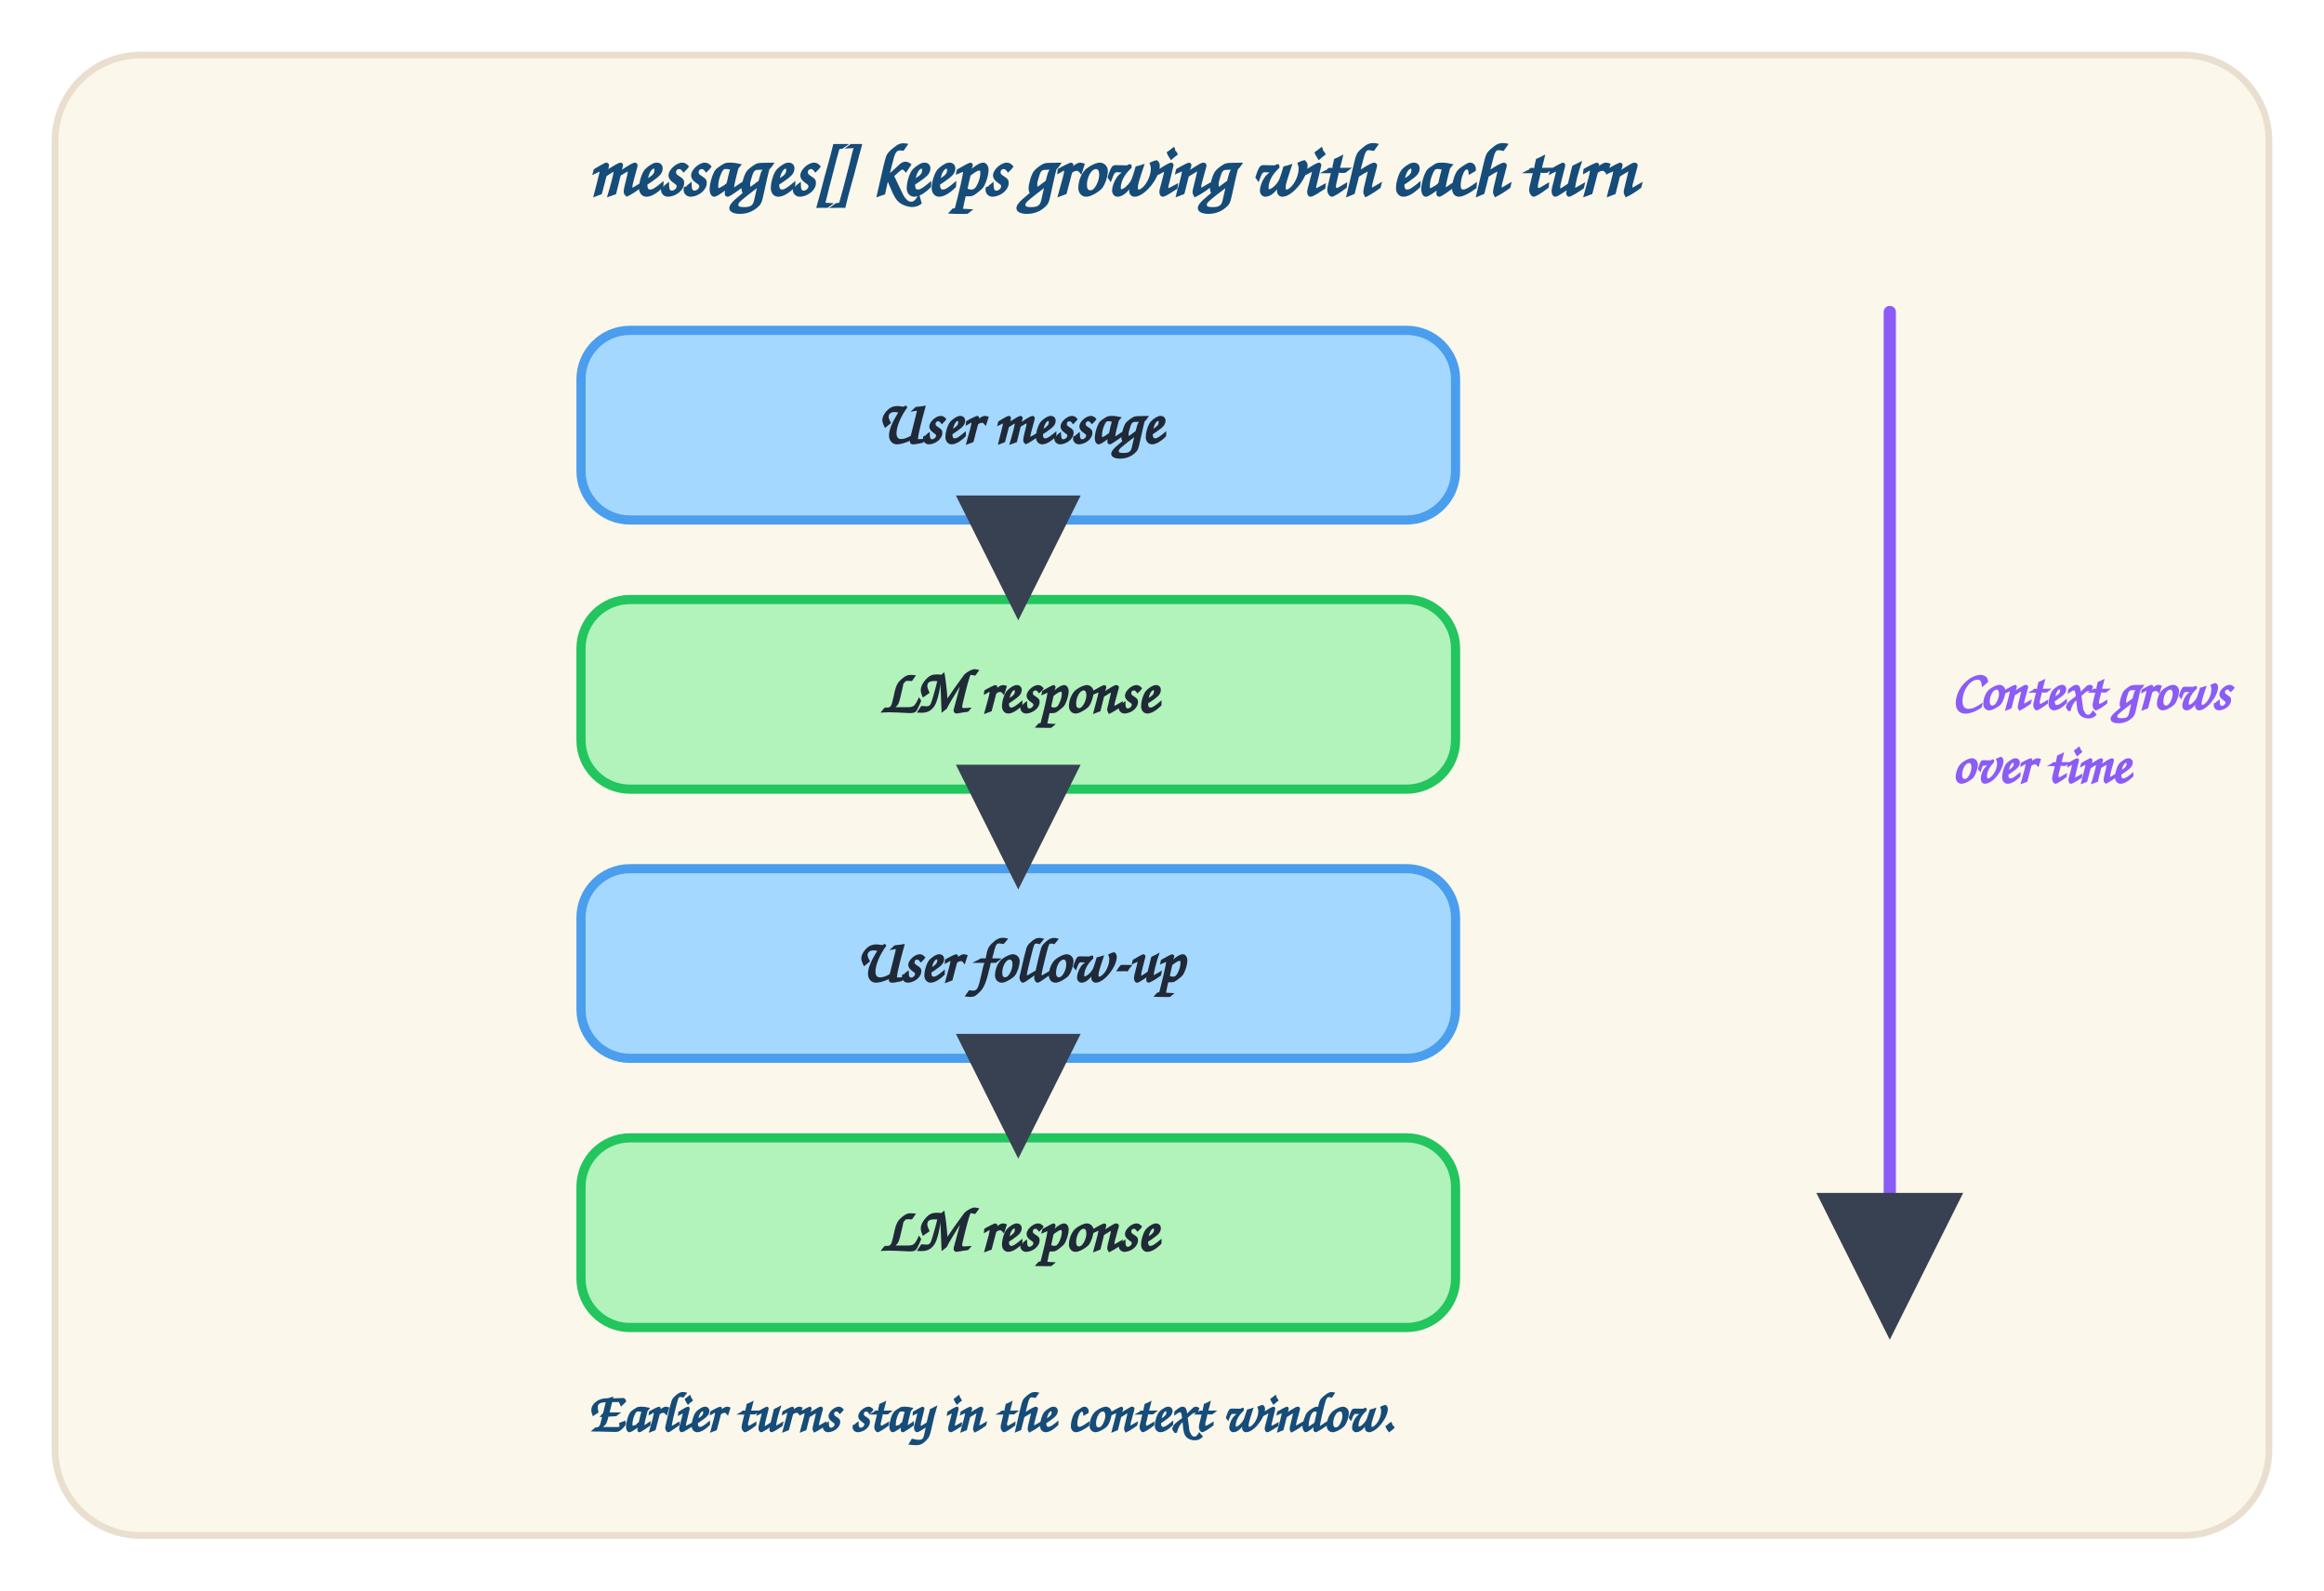
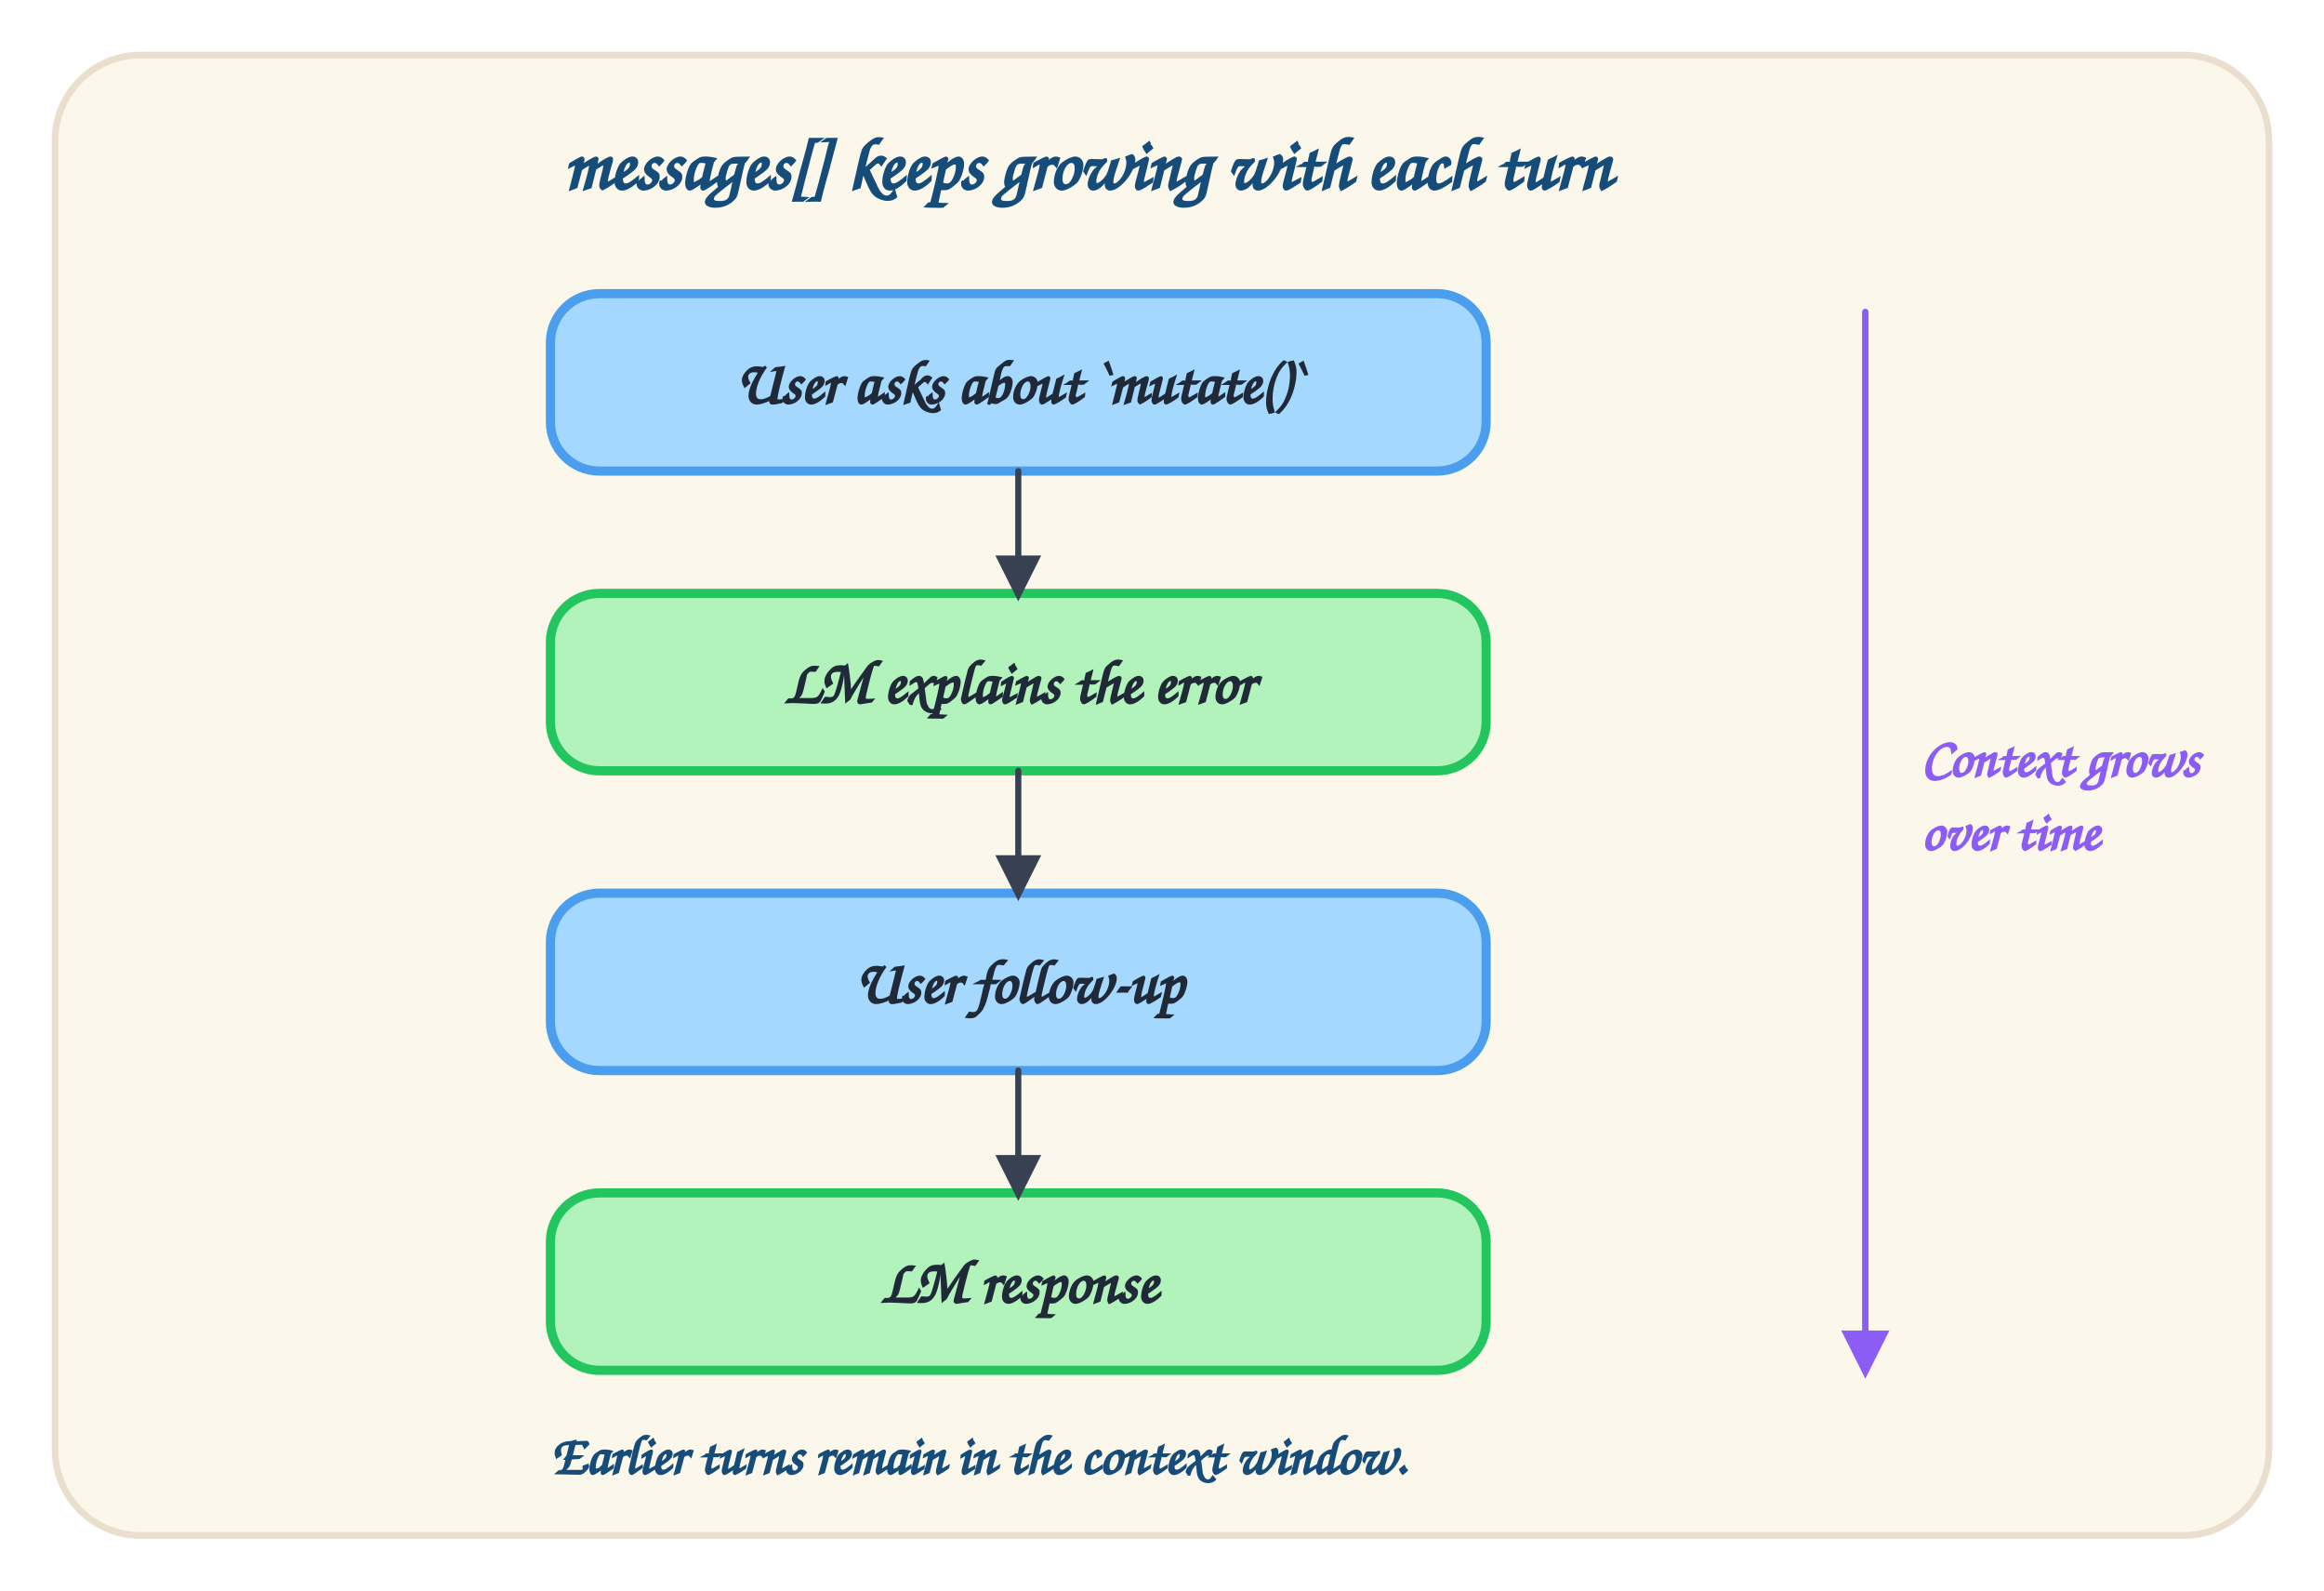
<svg xmlns="http://www.w3.org/2000/svg" viewBox="0 0 760 520" role="img" aria-labelledby="title desc">
  <defs>
-     <marker id="arrow" markerWidth="12" markerHeight="12" refX="10" refY="6" orient="auto" markerUnits="strokeWidth">
-       <path d="M0,0 L12,6 L0,12 z" fill="#374151" />
+     <marker id="arrow" markerWidth="7.5" markerHeight="7.5" refX="6.2" refY="3.75" orient="auto" markerUnits="strokeWidth">
+       <path d="M0,0 L7.5,3.75 L0,7.5 z" fill="#374151" />
+     </marker>
+     <marker id="arrow-purple" markerWidth="7.5" markerHeight="7.5" refX="6.2" refY="3.75" orient="auto" markerUnits="strokeWidth">
+       <path d="M0,0 L7.5,3.75 L0,7.5 z" fill="#8b5cf6" />
    </marker>
    <style>
      .panel { fill: #fbf7ea; stroke: #eadfcf; stroke-width: 2.2; }
      .ink { fill: #154c79; font: 700 24px "Bradley Hand", "Marker Felt", "Comic Sans MS", cursive; }
      .small { fill: #154c79; font: 700 18px "Bradley Hand", "Marker Felt", "Comic Sans MS", cursive; }
      .boxtext { fill: #1f2937; font: 700 20px "Bradley Hand", "Marker Felt", "Comic Sans MS", cursive; text-anchor: middle; }
-       .arrow { fill: none; stroke: #374151; stroke-width: 3.4; stroke-linecap: round; stroke-linejoin: round; marker-end: url(#arrow); }
-       .control { fill: none; stroke: #8b5cf6; stroke-width: 4; stroke-linecap: round; marker-end: url(#arrow); }
+       .arrow { fill: none; stroke: #374151; stroke-width: 2; stroke-linecap: round; stroke-linejoin: round; marker-end: url(#arrow); }
+       .control { fill: none; stroke: #8b5cf6; stroke-width: 2.1; stroke-linecap: round; stroke-linejoin: round; marker-end: url(#arrow-purple); }
      .controltext { fill: #8b5cf6; font: 700 18px "Bradley Hand", "Marker Felt", "Comic Sans MS", cursive; }
    </style>
  </defs>
  <rect class="panel" x="18" y="18" width="724" height="484" rx="28" />
-   <text class="ink" x="192" y="64">messages[] keeps growing with each turn</text>
-   <rect x="190" y="108" width="286" height="62" rx="16" fill="#a5d8ff" stroke="#4a9eed" stroke-width="3" />
-   <text class="boxtext" x="333" y="145">User message</text>
-   <rect x="190" y="196" width="286" height="62" rx="16" fill="#b2f2bb" stroke="#22c55e" stroke-width="3" />
-   <text class="boxtext" x="333" y="233">LM response</text>
-   <rect x="190" y="284" width="286" height="62" rx="16" fill="#a5d8ff" stroke="#4a9eed" stroke-width="3" />
-   <text class="boxtext" x="333" y="321">User follow-up</text>
-   <rect x="190" y="372" width="286" height="62" rx="16" fill="#b2f2bb" stroke="#22c55e" stroke-width="3" />
-   <text class="boxtext" x="333" y="409">LM response</text>
-   <path class="arrow" d="M333 170 L333 196" />
-   <path class="arrow" d="M333 258 L333 284" />
-   <path class="arrow" d="M333 346 L333 372" />
-   <path class="control" d="M618 102 L618 430" />
-   <text class="controltext" x="638" y="232">Context grows</text>
-   <text class="controltext" x="638" y="256">over time</text>
-   <text class="small" x="192" y="468">Earlier turns stay in the context window.</text>
+   <text class="ink" x="184" y="62">messages[] keeps growing with each turn</text>
+   <rect x="180" y="96" width="306" height="58" rx="16" fill="#a5d8ff" stroke="#4a9eed" stroke-width="3" />
+   <text class="boxtext" x="333" y="132">User asks about `mutate()`</text>
+   <rect x="180" y="194" width="306" height="58" rx="16" fill="#b2f2bb" stroke="#22c55e" stroke-width="3" />
+   <text class="boxtext" x="333" y="230">LM explains the error</text>
+   <rect x="180" y="292" width="306" height="58" rx="16" fill="#a5d8ff" stroke="#4a9eed" stroke-width="3" />
+   <text class="boxtext" x="333" y="328">User follow-up</text>
+   <rect x="180" y="390" width="306" height="58" rx="16" fill="#b2f2bb" stroke="#22c55e" stroke-width="3" />
+   <text class="boxtext" x="333" y="426">LM response</text>
+   <path class="arrow" d="M333 154 L333 194" />
+   <path class="arrow" d="M333 252 L333 292" />
+   <path class="arrow" d="M333 350 L333 390" />
+   <path class="control" d="M610 102 L610 448" />
+   <text class="controltext" x="628" y="254">Context grows</text>
+   <text class="controltext" x="628" y="278">over time</text>
+   <text class="small" x="180" y="482">Earlier turns remain in the context window.</text>
</svg>
